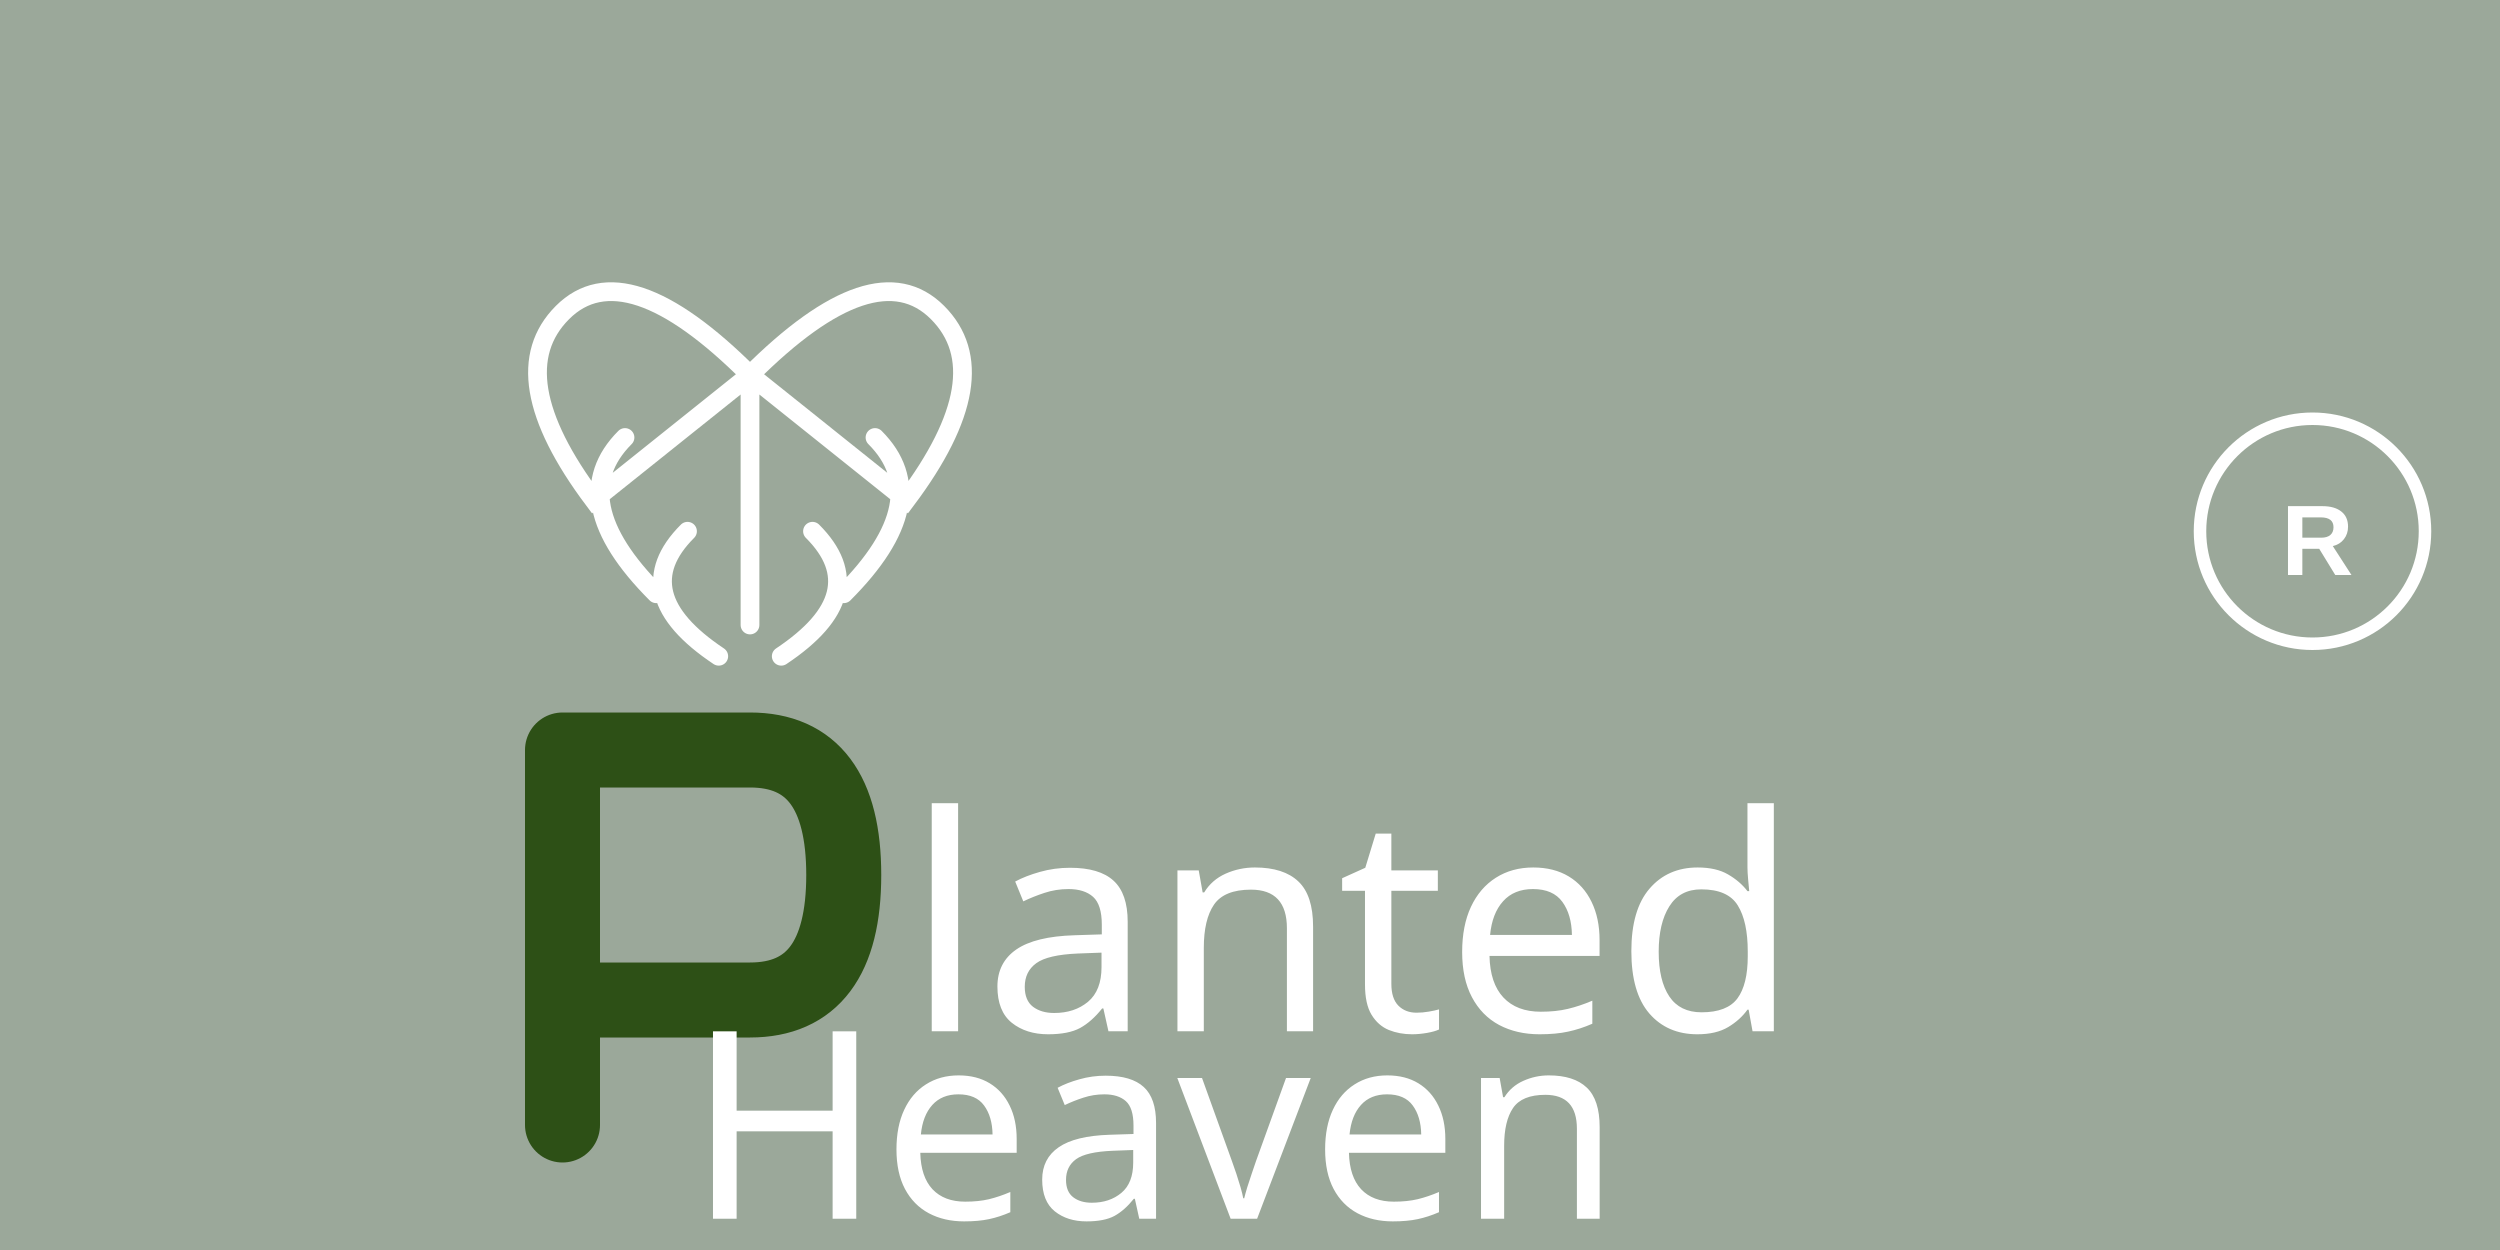
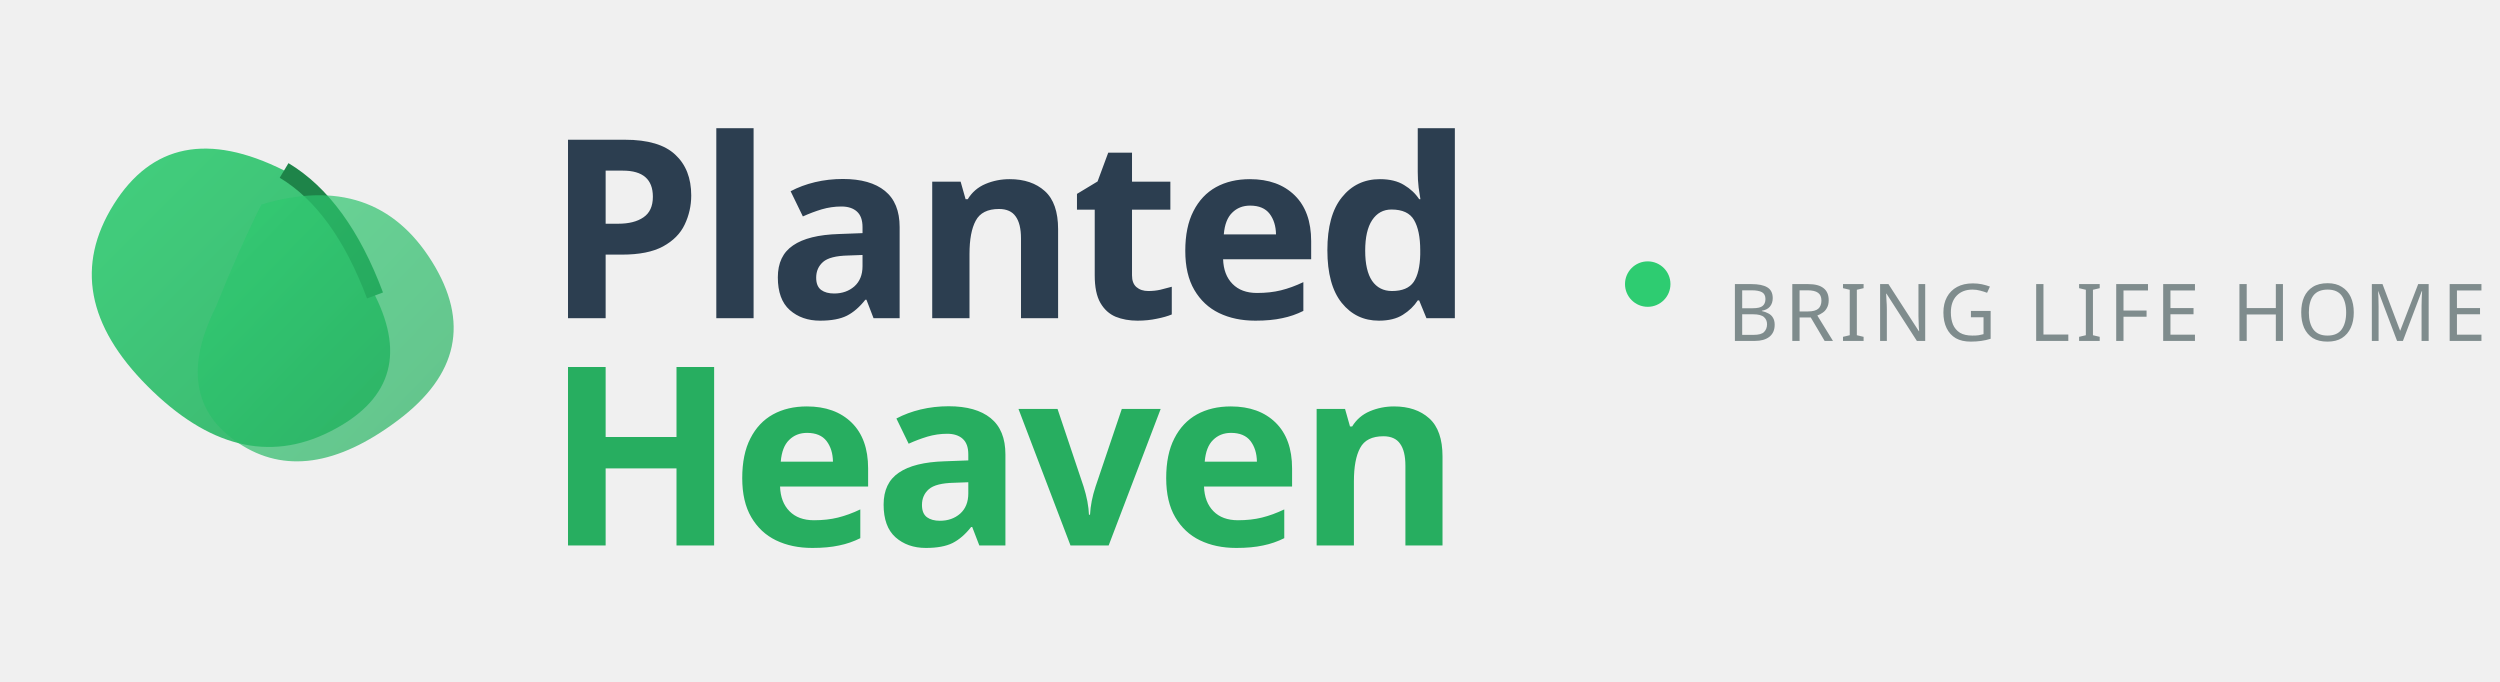
- <svg xmlns="http://www.w3.org/2000/svg" viewBox="0 0 400 200">
-   <rect width="400" height="200" fill="#9ba89a" />
-   <path d="M120 60 Q100 40, 90 50 Q80 60, 95 80 L120 60 M120 60 Q140 40, 150 50 Q160 60, 145 80 L120 60 M120 60 L120 100 M100 70 Q90 80, 105 95 M140 70 Q150 80, 135 95 M110 85 Q100 95, 115 105 M130 85 Q140 95, 125 105" stroke="white" stroke-width="3" fill="none" stroke-linecap="round" />
-   <path d="M90 120 L90 180 M90 120 L120 120 Q135 120, 135 140 Q135 160, 120 160 L90 160" stroke="#2d5016" stroke-width="12" fill="none" stroke-linecap="round" stroke-linejoin="round" />
-   <text x="145" y="165" font-family="Quicksand, sans-serif" font-size="48" font-weight="400" fill="white">lanted</text>
-   <text x="110" y="195" font-family="Quicksand, sans-serif" font-size="42" font-weight="400" fill="white">Heaven</text>
-   <circle cx="370" cy="85" r="18" fill="none" stroke="white" stroke-width="2" />
-   <text x="365" y="92" font-family="Arial, sans-serif" font-size="16" font-weight="bold" fill="white">R</text>
+ <svg xmlns="http://www.w3.org/2000/svg" width="220" height="60" viewBox="0 0 220 60">
+   <defs>
+     <linearGradient id="leafGradient" x1="0%" y1="0%" x2="100%" y2="100%">
+       <stop offset="0%" style="stop-color:#2ecc71;stop-opacity:1" />
+       <stop offset="100%" style="stop-color:#27ae60;stop-opacity:1" />
+     </linearGradient>
+   </defs>
+   <g transform="translate(5, 10)">
+     <path d="M20 5 Q10 0, 5 8 Q0 16, 8 24 Q16 32, 24 28 Q32 24, 28 16 Q24 8, 20 5 Z" fill="url(#leafGradient)" opacity="0.9" />
+     <path d="M20 5 Q25 8, 28 16" stroke="#1e8449" stroke-width="1.5" fill="none" />
+     <path d="M18 8 Q28 5, 33 13 Q38 21, 30 27 Q22 33, 16 29 Q10 25, 14 17 Q16 12, 18 8 Z" fill="url(#leafGradient)" opacity="0.7" />
+   </g>
+   <text x="48" y="28" font-family="'Poppins', 'Quicksand', sans-serif" font-size="22" font-weight="700" fill="#2c3e50" letter-spacing="-0.5">Planted</text>
+   <text x="48" y="48" font-family="'Poppins', 'Quicksand', sans-serif" font-size="22" font-weight="700" fill="#27ae60" letter-spacing="-0.5">Heaven</text>
+   <circle cx="145" cy="25" r="2" fill="#2ecc71" />
+   <text x="152" y="30" font-family="'Poppins', sans-serif" font-size="7" font-weight="400" fill="#7f8c8d" letter-spacing="0.5">BRING LIFE HOME</text>
</svg>
